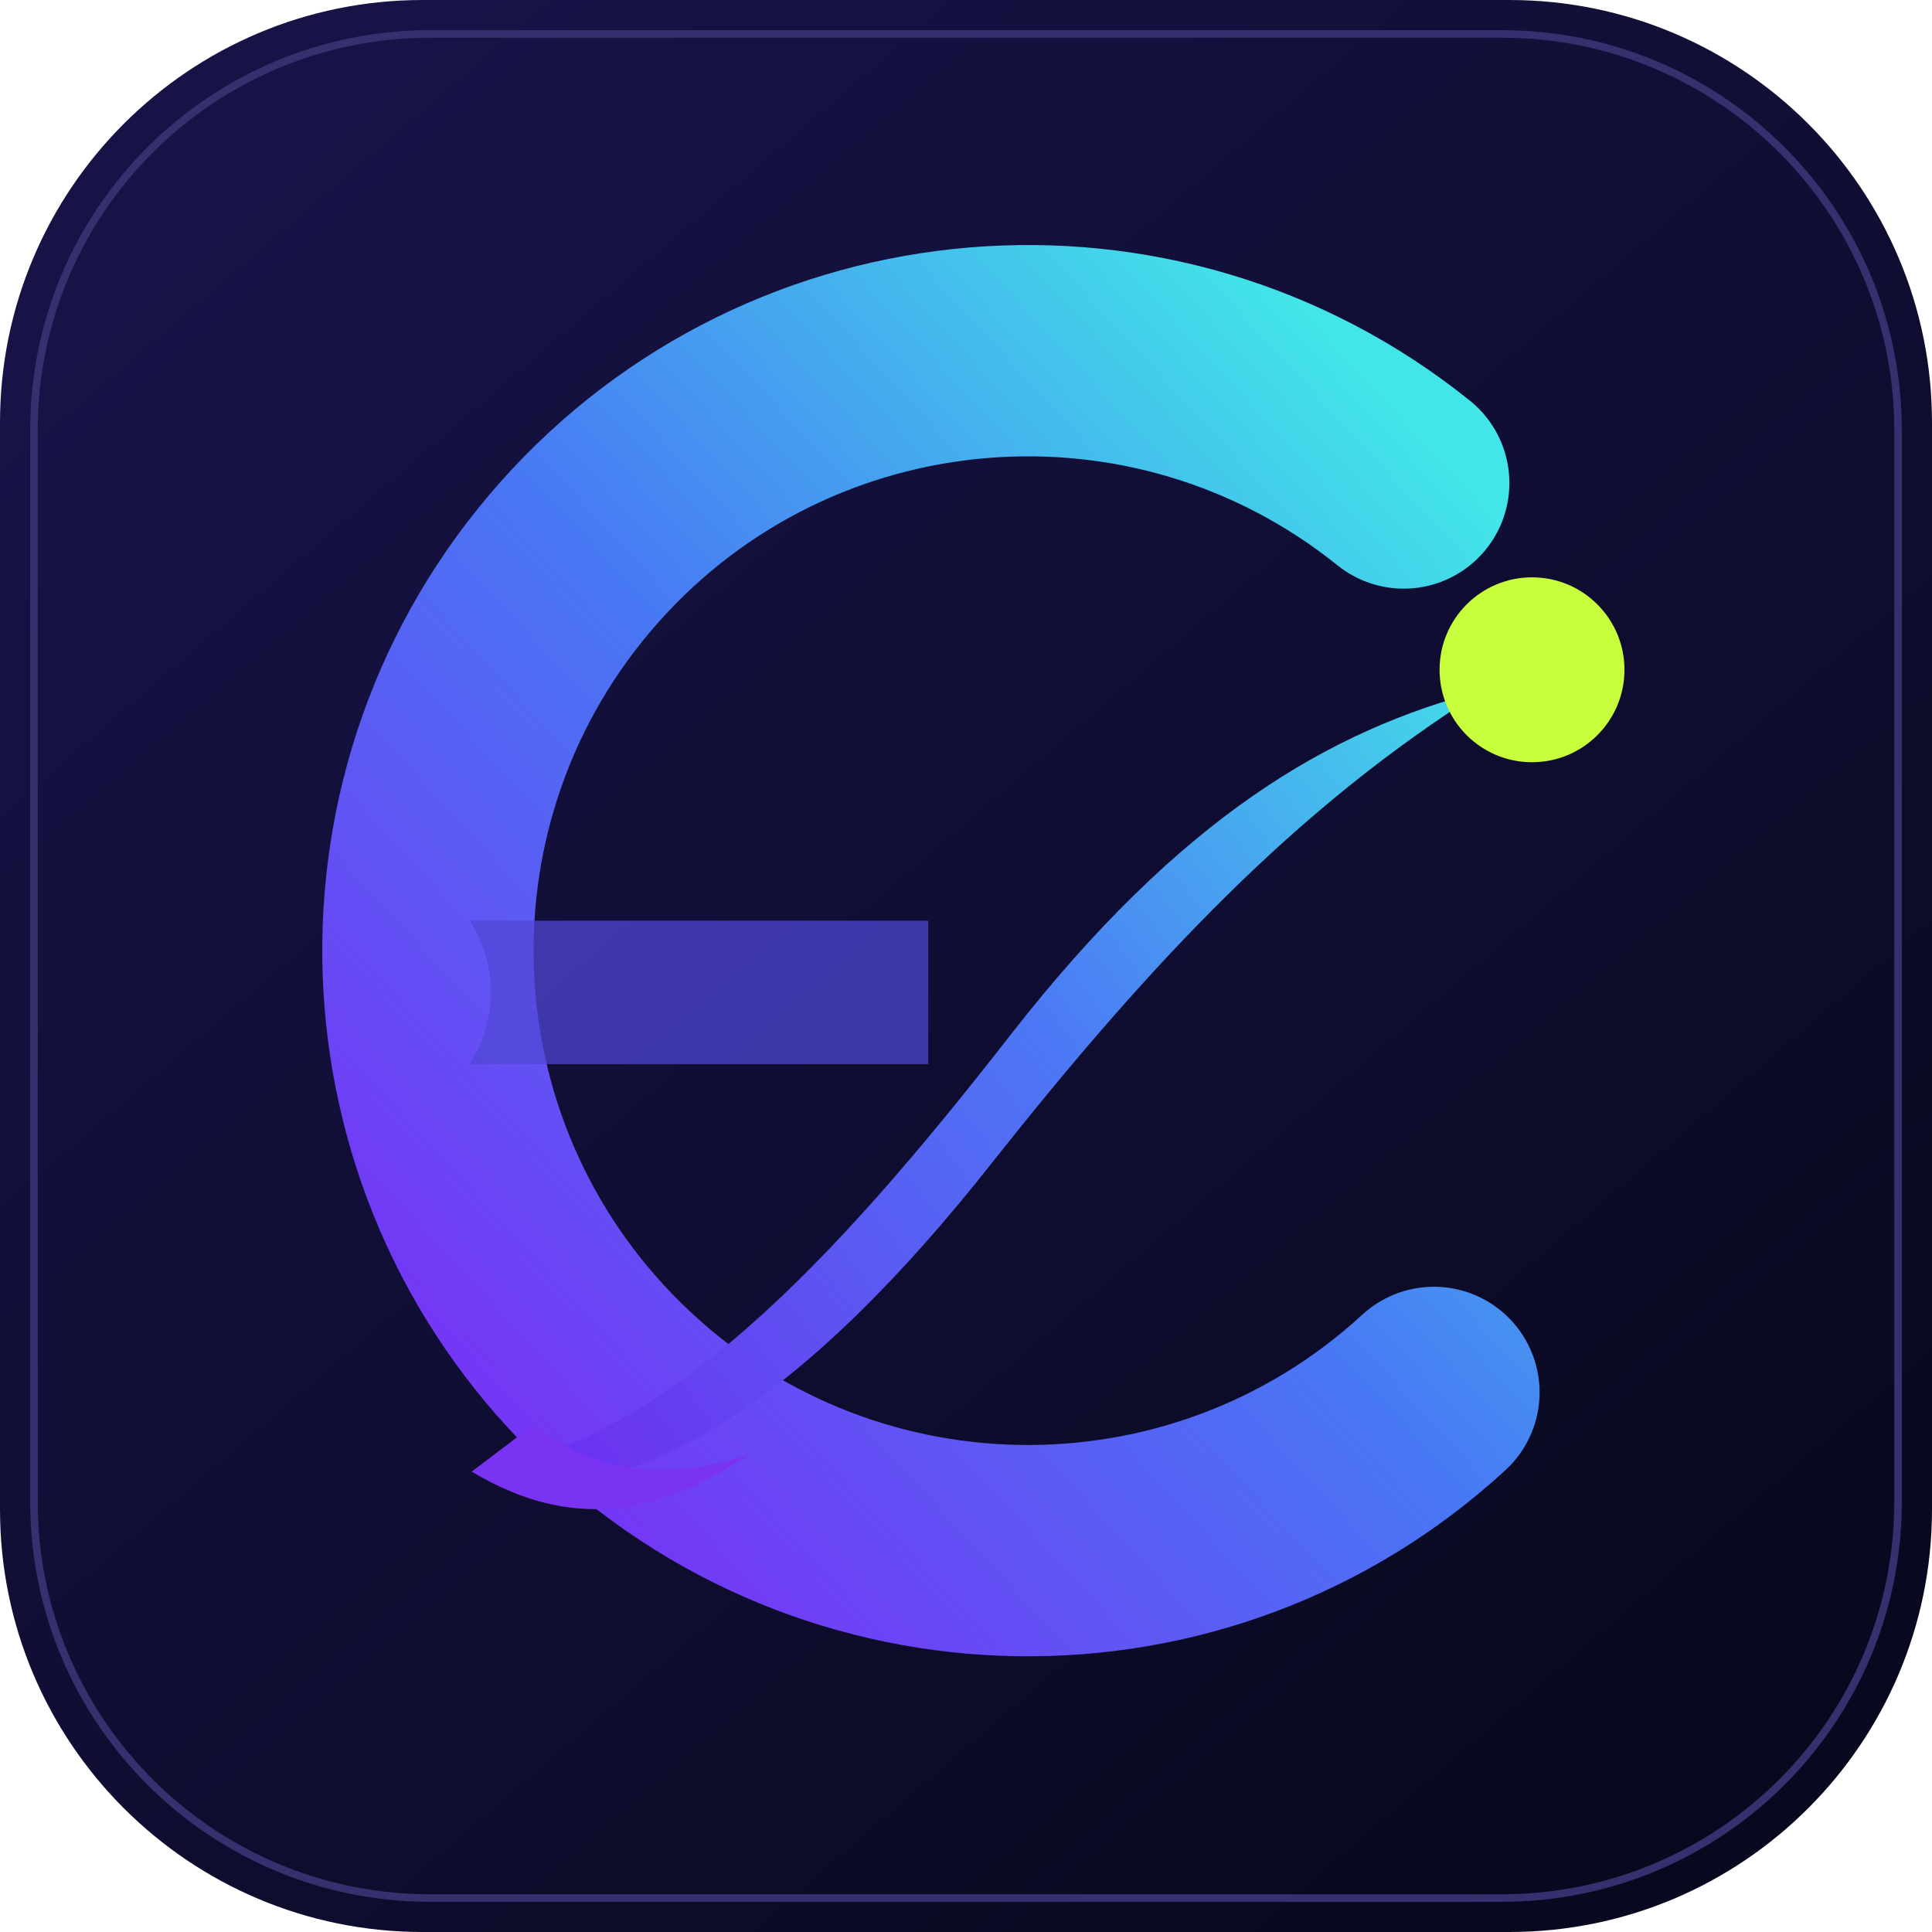
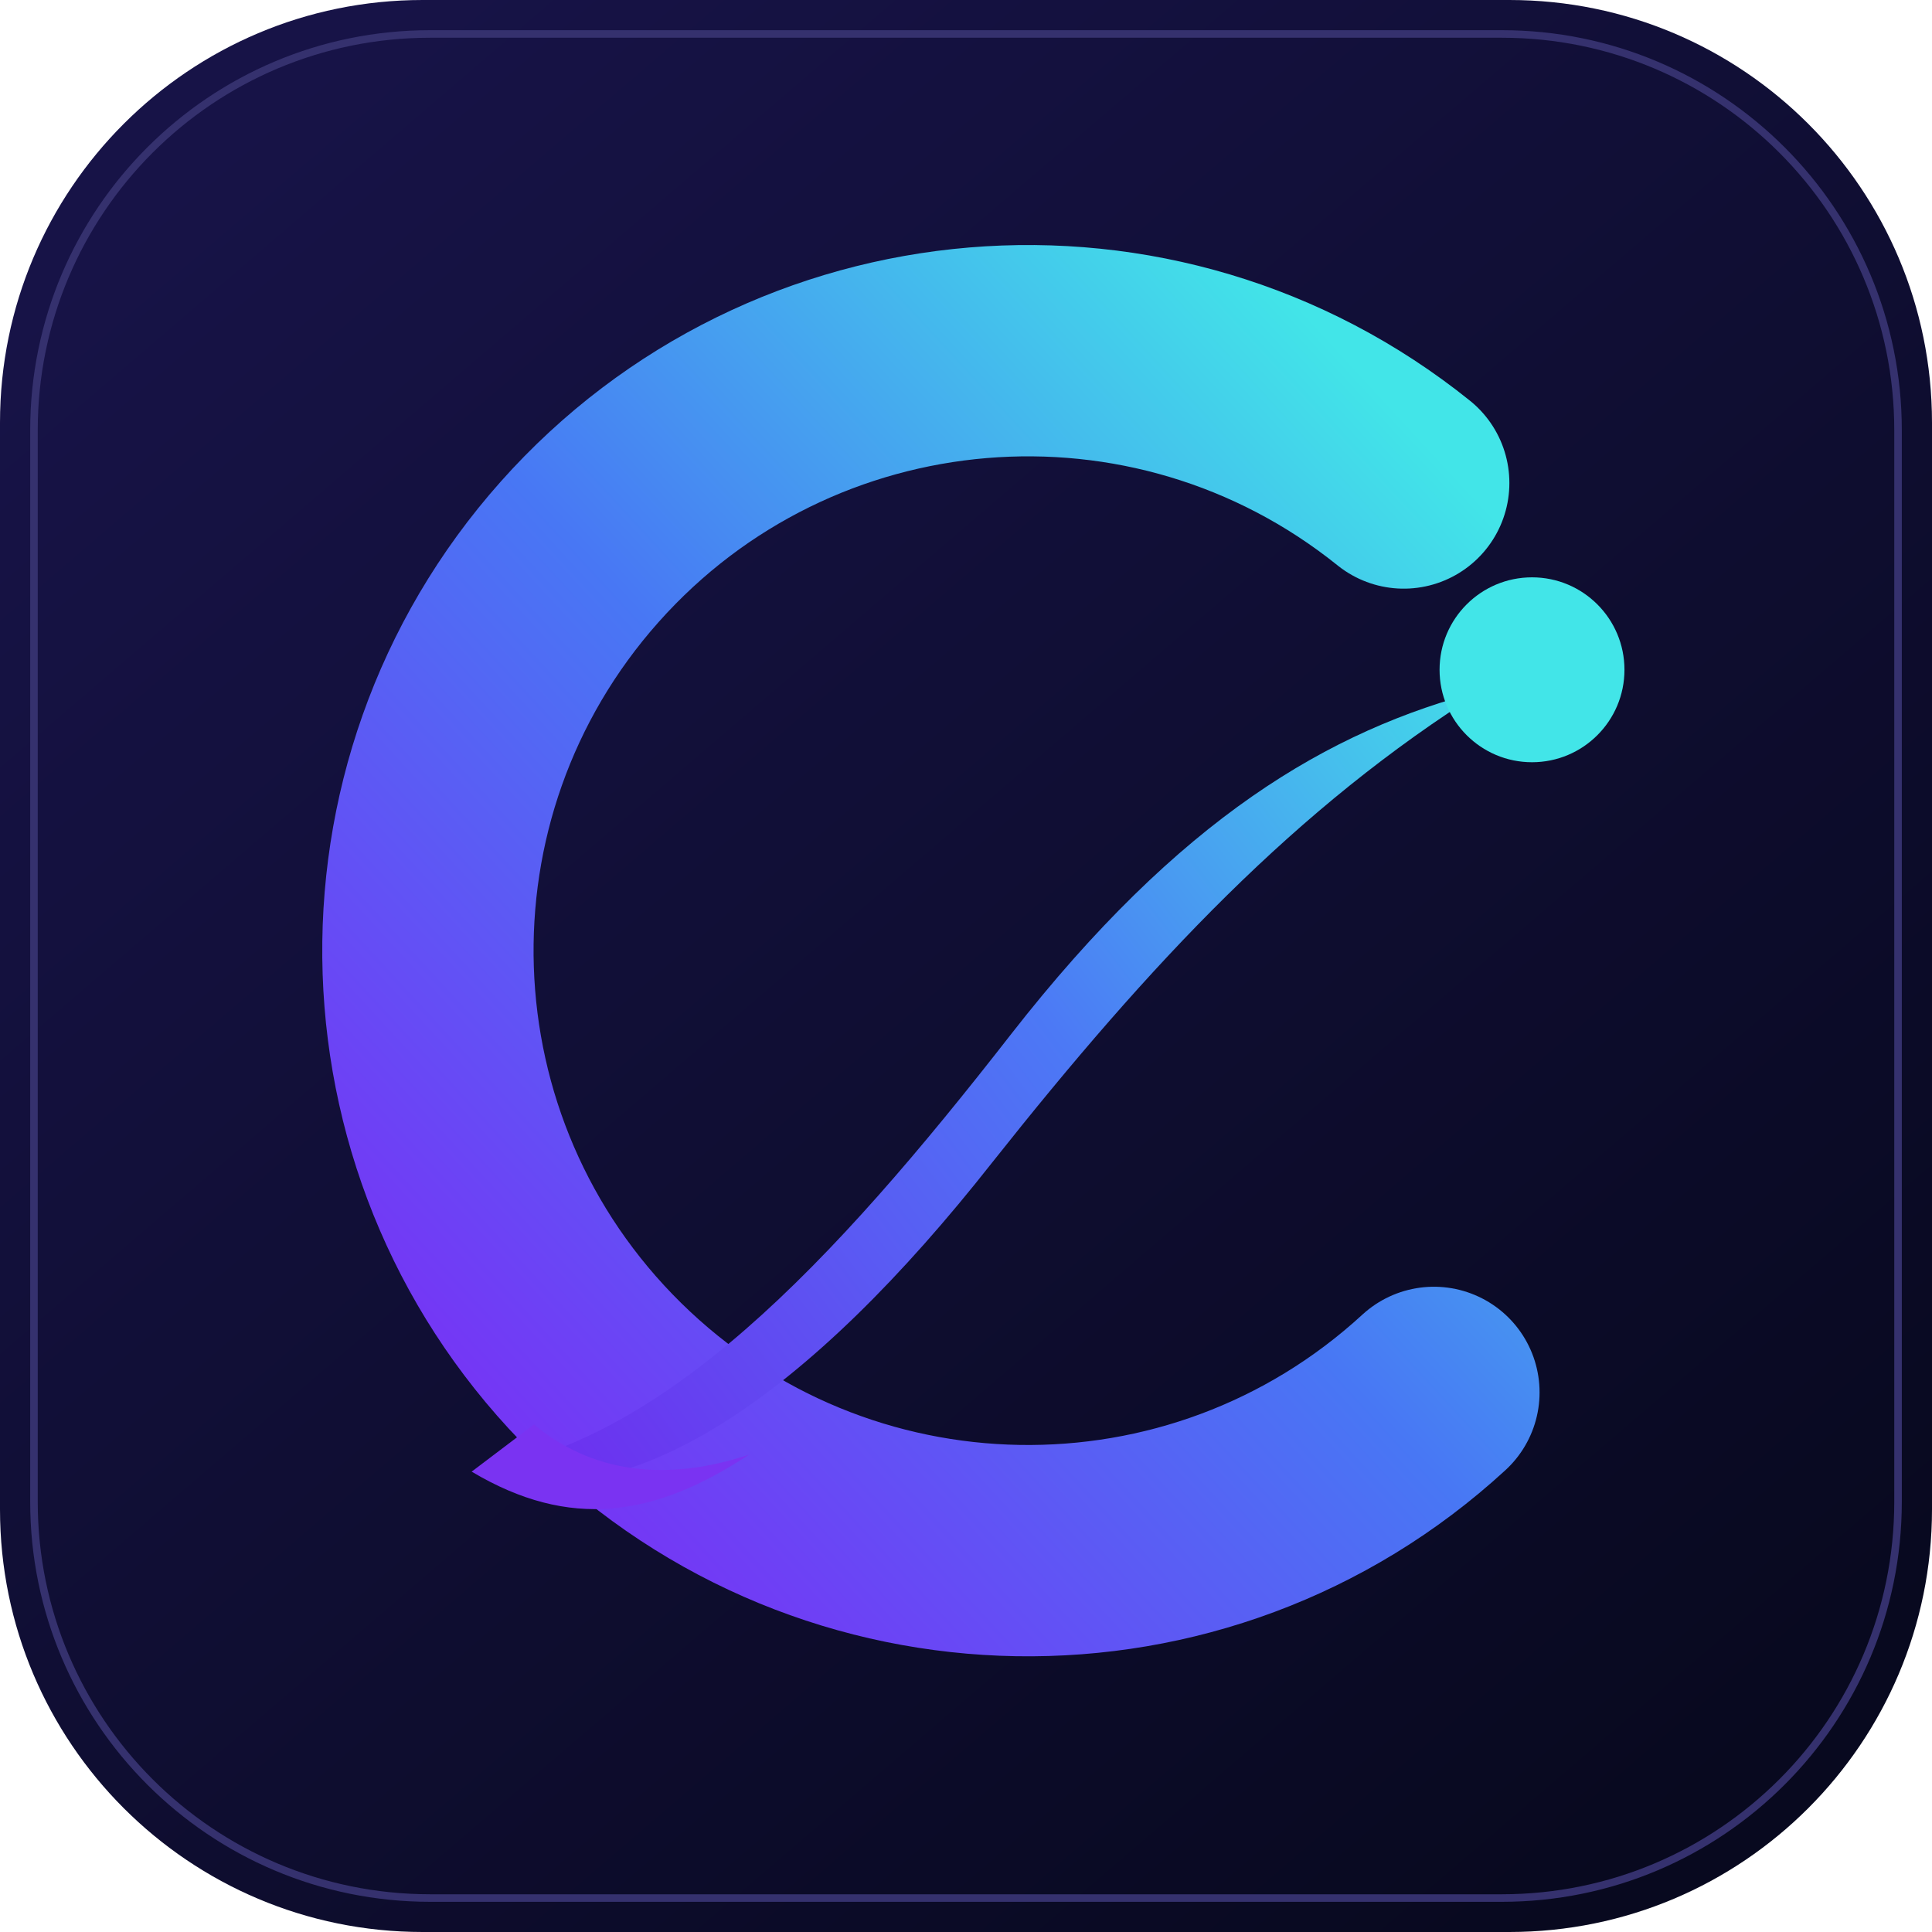
<svg xmlns="http://www.w3.org/2000/svg" viewBox="0 0 1024 1024">
  <defs>
    <linearGradient id="background" x1="128" y1="64" x2="896" y2="960" gradientUnits="userSpaceOnUse">
      <stop stop-color="#171347" />
      <stop offset="1" stop-color="#08091F" />
    </linearGradient>
    <linearGradient id="ring" x1="250" y1="730" x2="770" y2="250" gradientUnits="userSpaceOnUse">
      <stop stop-color="#7437F5" />
      <stop offset="0.48" stop-color="#4877F4" />
      <stop offset="1" stop-color="#42E5E8" />
    </linearGradient>
    <linearGradient id="route" x1="250" y1="780" x2="812" y2="355" gradientUnits="userSpaceOnUse">
      <stop stop-color="#7028EF" />
      <stop offset="0.55" stop-color="#4C79F5" />
      <stop offset="1" stop-color="#42E5E8" />
    </linearGradient>
  </defs>
  <rect width="1024" height="1024" rx="224" fill="url(#background)" />
  <rect x="18" y="18" width="988" height="988" rx="210" fill="none" stroke="#35316E" stroke-width="4" />
  <path d="M744 256A318 318 0 1 0 760 738" fill="none" stroke="url(#ring)" stroke-width="112" stroke-linecap="round" />
-   <path d="M249 488H492V564H249C264 540 264 512 249 488Z" fill="#5047D6" opacity="0.72" />
  <path d="M250 780C351 766 441 670 536 548C625 434 704 387 786 366C687 428 610 510 526 616C430 738 333 808 250 780Z" fill="url(#route)" />
  <path d="M250 780C302 811 347 804 397 771C352 786 313 780 283 755Z" fill="#7A33F2" />
-   <circle cx="812" cy="355" r="49" fill="#C7FF3D" />
+   <circle cx="812" cy="355" r="49" fill="#42E5E8" />
</svg>
